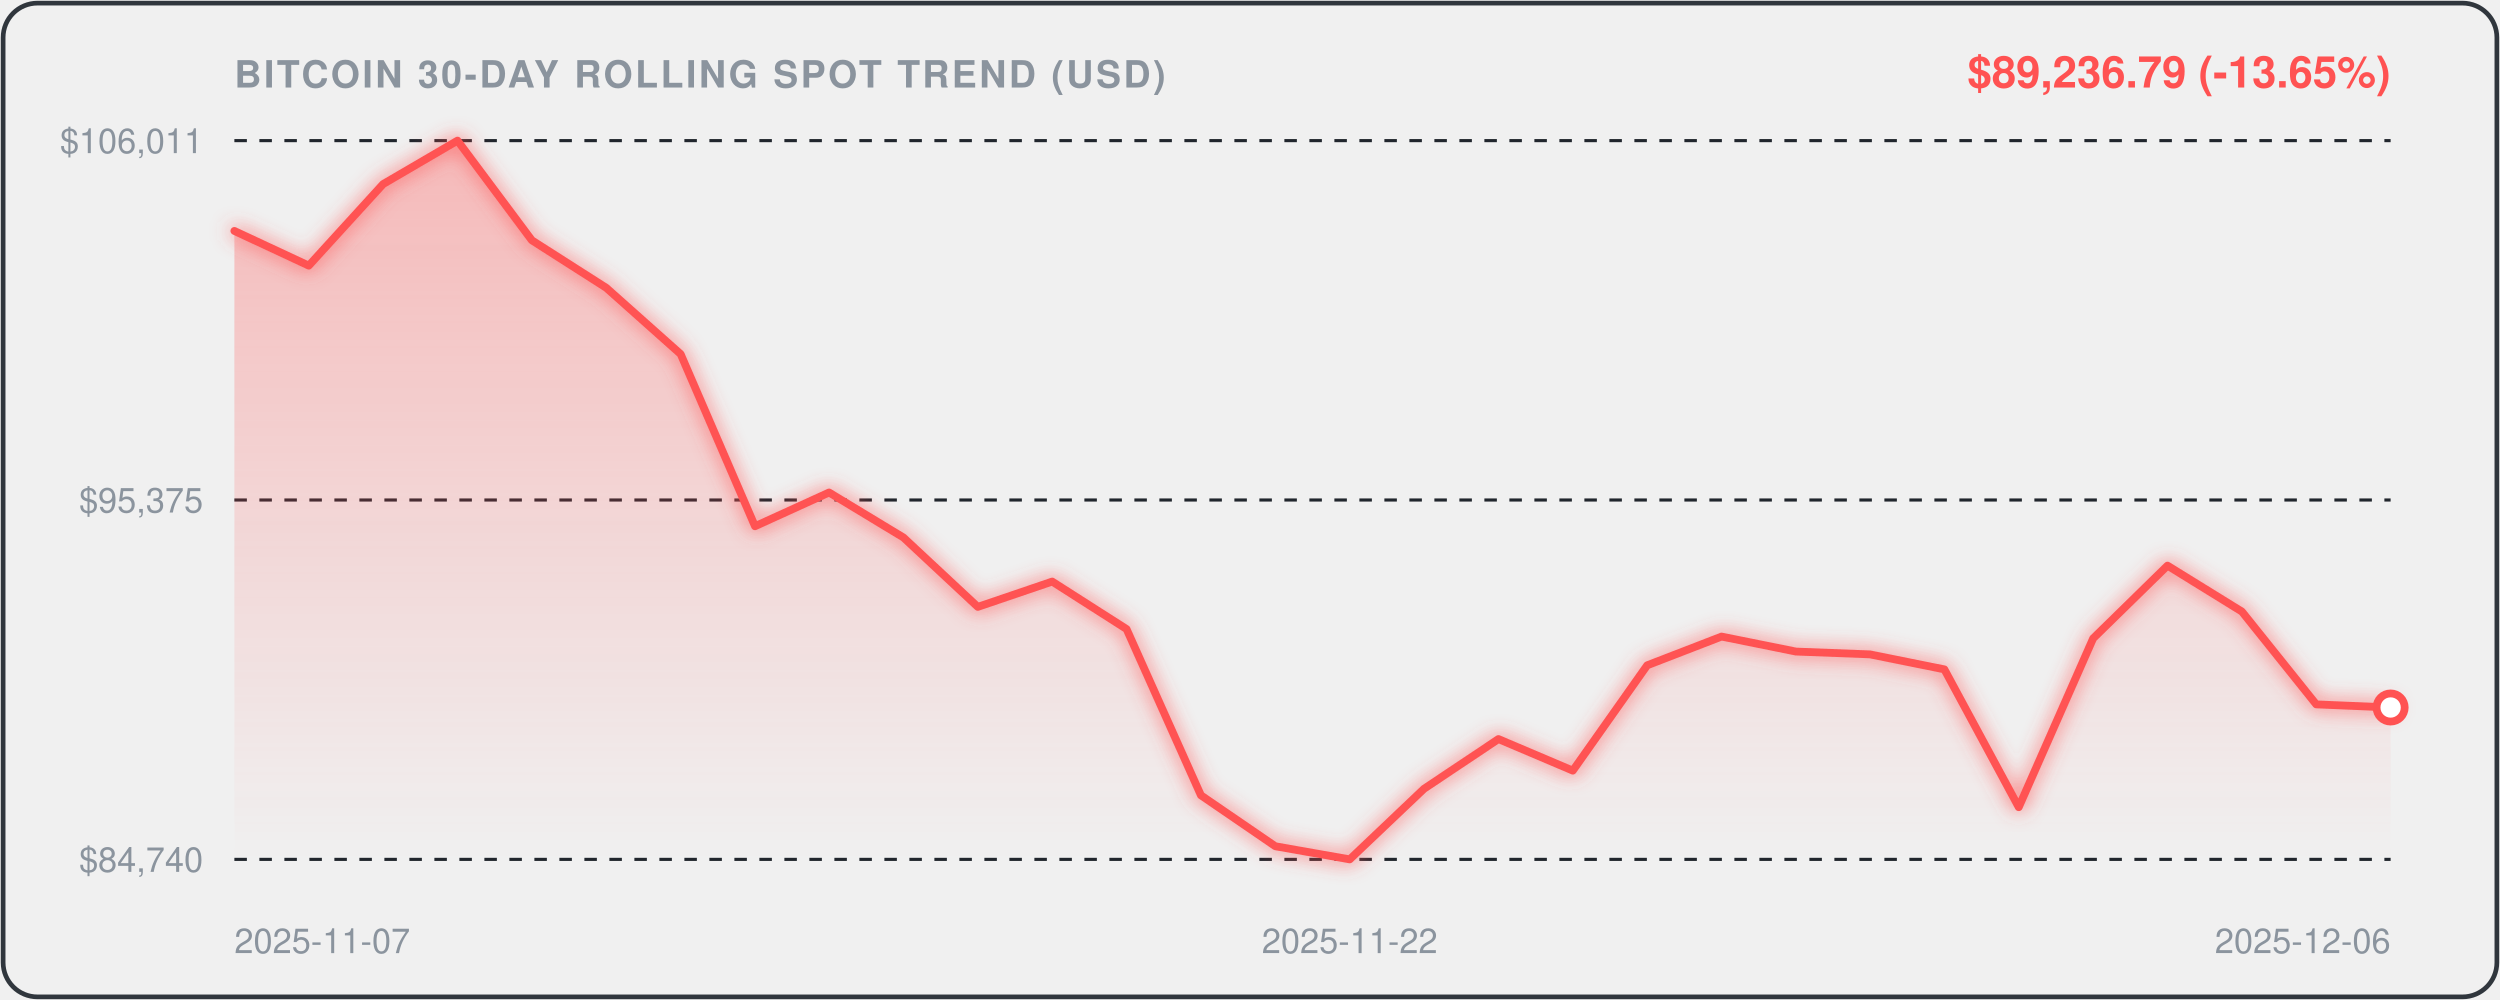
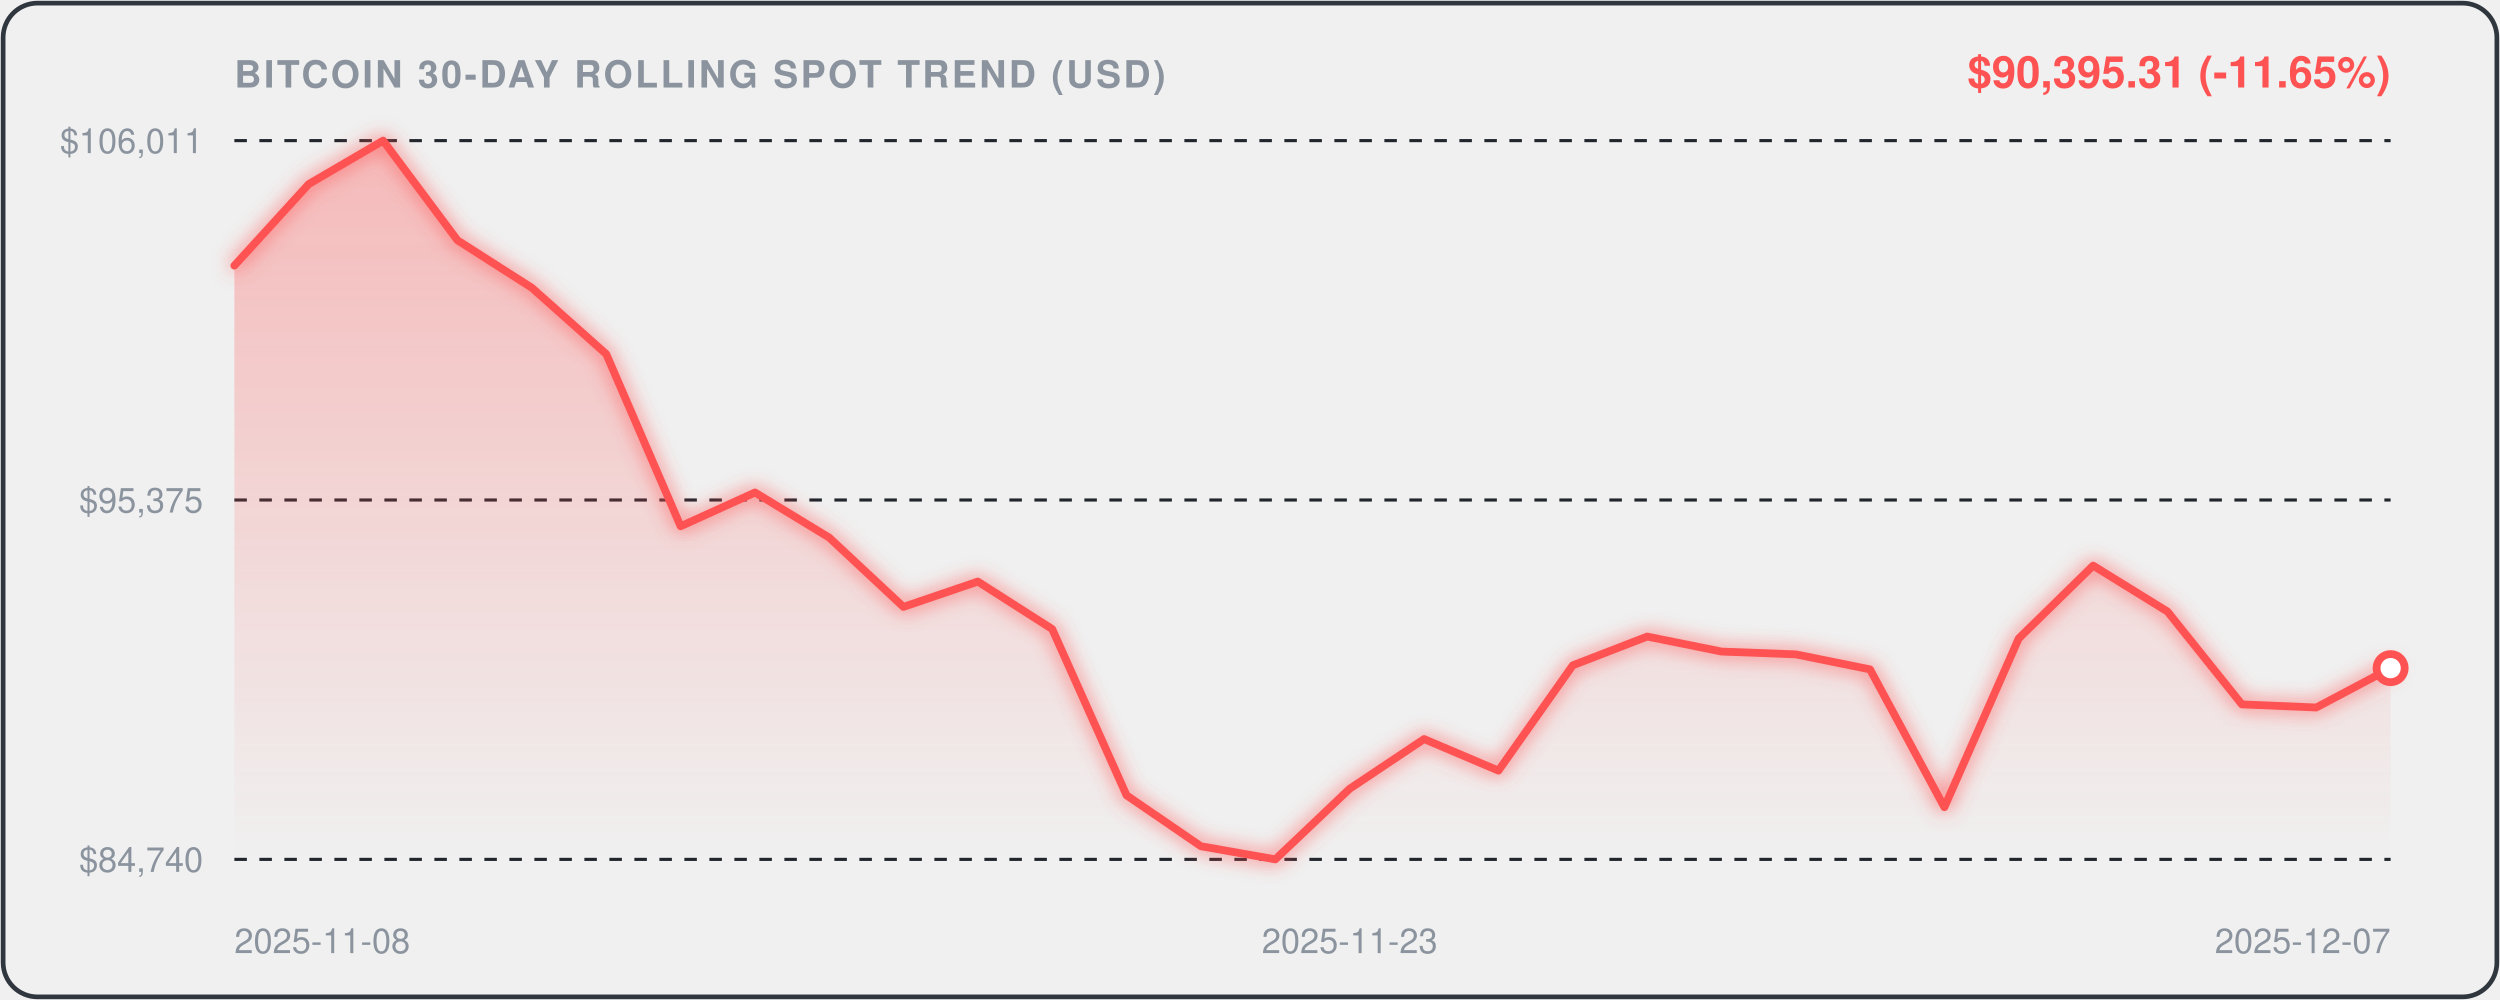
<svg xmlns="http://www.w3.org/2000/svg" viewBox="0 0 800 320" width="100%" height="100%" style="background:#0d1117;border-radius:12px;font-family:-apple-system,BlinkMacSystemFont,'Segoe UI',Helvetica,Arial,sans-serif;">
  <defs>
    <linearGradient id="areaGrad" x1="0" y1="0" x2="0" y2="1">
      <stop offset="0%" stop-color="rgba(255, 82, 82, 0.35)" />
      <stop offset="100%" stop-color="rgba(255, 82, 82, 0.0)" />
    </linearGradient>
    <filter id="glow" x="-20%" y="-20%" width="140%" height="140%">
      <feGaussianBlur stdDeviation="3" result="blur" />
      <feComposite in="SourceGraphic" in2="blur" operator="over" />
    </filter>
  </defs>
  <rect x="1" y="1" width="798" height="318" rx="11" fill="none" stroke="#30363d" stroke-width="1.5" />
  <text x="75" y="28" fill="#8b949e" font-size="12" font-weight="600" letter-spacing="0.8">BITCOIN 30-DAY ROLLING SPOT TREND (USD)</text>
-   <text x="765" y="28" text-anchor="end" fill="#FF5252" font-size="14" font-weight="700">$89,236.79 (-13.65%)</text>
+   <text x="765" y="28" text-anchor="end" fill="#FF5252" font-size="14" font-weight="700">$90,395.31 (-11.65%)</text>
  <line x1="75" y1="45" x2="765" y2="45" stroke="#21262d" stroke-width="1" stroke-dasharray="4,4" />
  <text x="65" y="49" text-anchor="end" fill="#8b949e" font-size="11">$106,011</text>
  <line x1="75" y1="160.0" x2="765" y2="160.0" stroke="#21262d" stroke-width="1" stroke-dasharray="4,4" />
  <text x="65" y="164.0" text-anchor="end" fill="#8b949e" font-size="11">$95,375</text>
  <line x1="75" y1="275" x2="765" y2="275" stroke="#21262d" stroke-width="1" stroke-dasharray="4,4" />
  <text x="65" y="279" text-anchor="end" fill="#8b949e" font-size="11">$84,740</text>
-   <path d="M 75.0,73.9 L 98.8,85.0 L 122.6,58.9 L 146.4,45.0 L 170.2,76.9 L 194.0,92.1 L 217.8,113.3 L 241.6,168.4 L 265.3,157.6 L 289.1,172.0 L 312.9,194.2 L 336.7,186.1 L 360.5,201.3 L 384.3,254.5 L 408.1,270.8 L 431.9,275.0 L 455.7,252.4 L 479.5,236.5 L 503.3,246.6 L 527.1,212.9 L 550.9,203.7 L 574.7,208.5 L 598.4,209.4 L 622.2,214.2 L 646.0,258.3 L 669.8,204.3 L 693.6,181.0 L 717.4,195.7 L 741.2,225.4 L 765.0,226.4 L 765.0,275.0 L 75.0,275.0 Z" fill="url(#areaGrad)" />
-   <path d="M 75.0,73.9 L 98.8,85.0 L 122.6,58.9 L 146.4,45.0 L 170.2,76.9 L 194.0,92.1 L 217.8,113.3 L 241.6,168.4 L 265.3,157.6 L 289.1,172.0 L 312.9,194.2 L 336.7,186.1 L 360.5,201.3 L 384.3,254.5 L 408.1,270.8 L 431.9,275.0 L 455.7,252.4 L 479.5,236.5 L 503.3,246.6 L 527.1,212.9 L 550.9,203.7 L 574.7,208.5 L 598.4,209.4 L 622.2,214.2 L 646.0,258.3 L 669.8,204.3 L 693.6,181.0 L 717.4,195.7 L 741.2,225.4 L 765.0,226.4" fill="none" stroke="#FF5252" stroke-width="2.5" stroke-linecap="round" stroke-linejoin="round" filter="url(#glow)" />
-   <circle cx="765.0" cy="226.4" r="4.5" fill="#ffffff" stroke="#FF5252" stroke-width="2.5" />
-   <text x="75.0" y="305" fill="#8b949e" font-size="11" text-anchor="start">2025-11-07</text>
-   <text x="431.9" y="305" fill="#8b949e" font-size="11" text-anchor="middle">2025-11-22</text>
-   <text x="765.0" y="305" fill="#8b949e" font-size="11" text-anchor="end">2025-12-06</text>
+   <path d="M 75.0,85.0 L 98.8,58.9 L 122.6,45.0 L 146.4,76.9 L 170.2,92.1 L 194.0,113.3 L 217.8,168.4 L 241.6,157.6 L 265.3,172.0 L 289.1,194.2 L 312.9,186.1 L 336.7,201.3 L 360.5,254.5 L 384.3,270.8 L 408.1,275.0 L 431.9,252.4 L 455.7,236.5 L 479.5,246.6 L 503.3,212.9 L 527.1,203.7 L 550.9,208.5 L 574.7,209.4 L 598.4,214.2 L 622.2,258.3 L 646.0,204.3 L 669.8,181.0 L 693.6,195.7 L 717.4,225.4 L 741.2,226.4 L 765.0,213.8 L 765.0,275.0 L 75.0,275.0 Z" fill="url(#areaGrad)" />
+   <path d="M 75.0,85.0 L 98.8,58.9 L 122.6,45.0 L 146.4,76.9 L 170.2,92.1 L 194.0,113.3 L 217.8,168.4 L 241.6,157.6 L 265.3,172.0 L 289.1,194.2 L 312.9,186.1 L 336.7,201.3 L 360.5,254.5 L 384.3,270.8 L 408.1,275.0 L 431.9,252.4 L 455.7,236.5 L 479.5,246.6 L 503.3,212.9 L 527.1,203.7 L 550.9,208.5 L 574.7,209.4 L 598.4,214.2 L 622.2,258.3 L 646.0,204.3 L 669.8,181.0 L 693.6,195.7 L 717.4,225.4 L 741.2,226.4 L 765.0,213.8" fill="none" stroke="#FF5252" stroke-width="2.5" stroke-linecap="round" stroke-linejoin="round" filter="url(#glow)" />
+   <circle cx="765.0" cy="213.8" r="4.5" fill="#ffffff" stroke="#FF5252" stroke-width="2.5" />
+   <text x="75.0" y="305" fill="#8b949e" font-size="11" text-anchor="start">2025-11-08</text>
+   <text x="431.9" y="305" fill="#8b949e" font-size="11" text-anchor="middle">2025-11-23</text>
+   <text x="765.0" y="305" fill="#8b949e" font-size="11" text-anchor="end">2025-12-07</text>
</svg>
